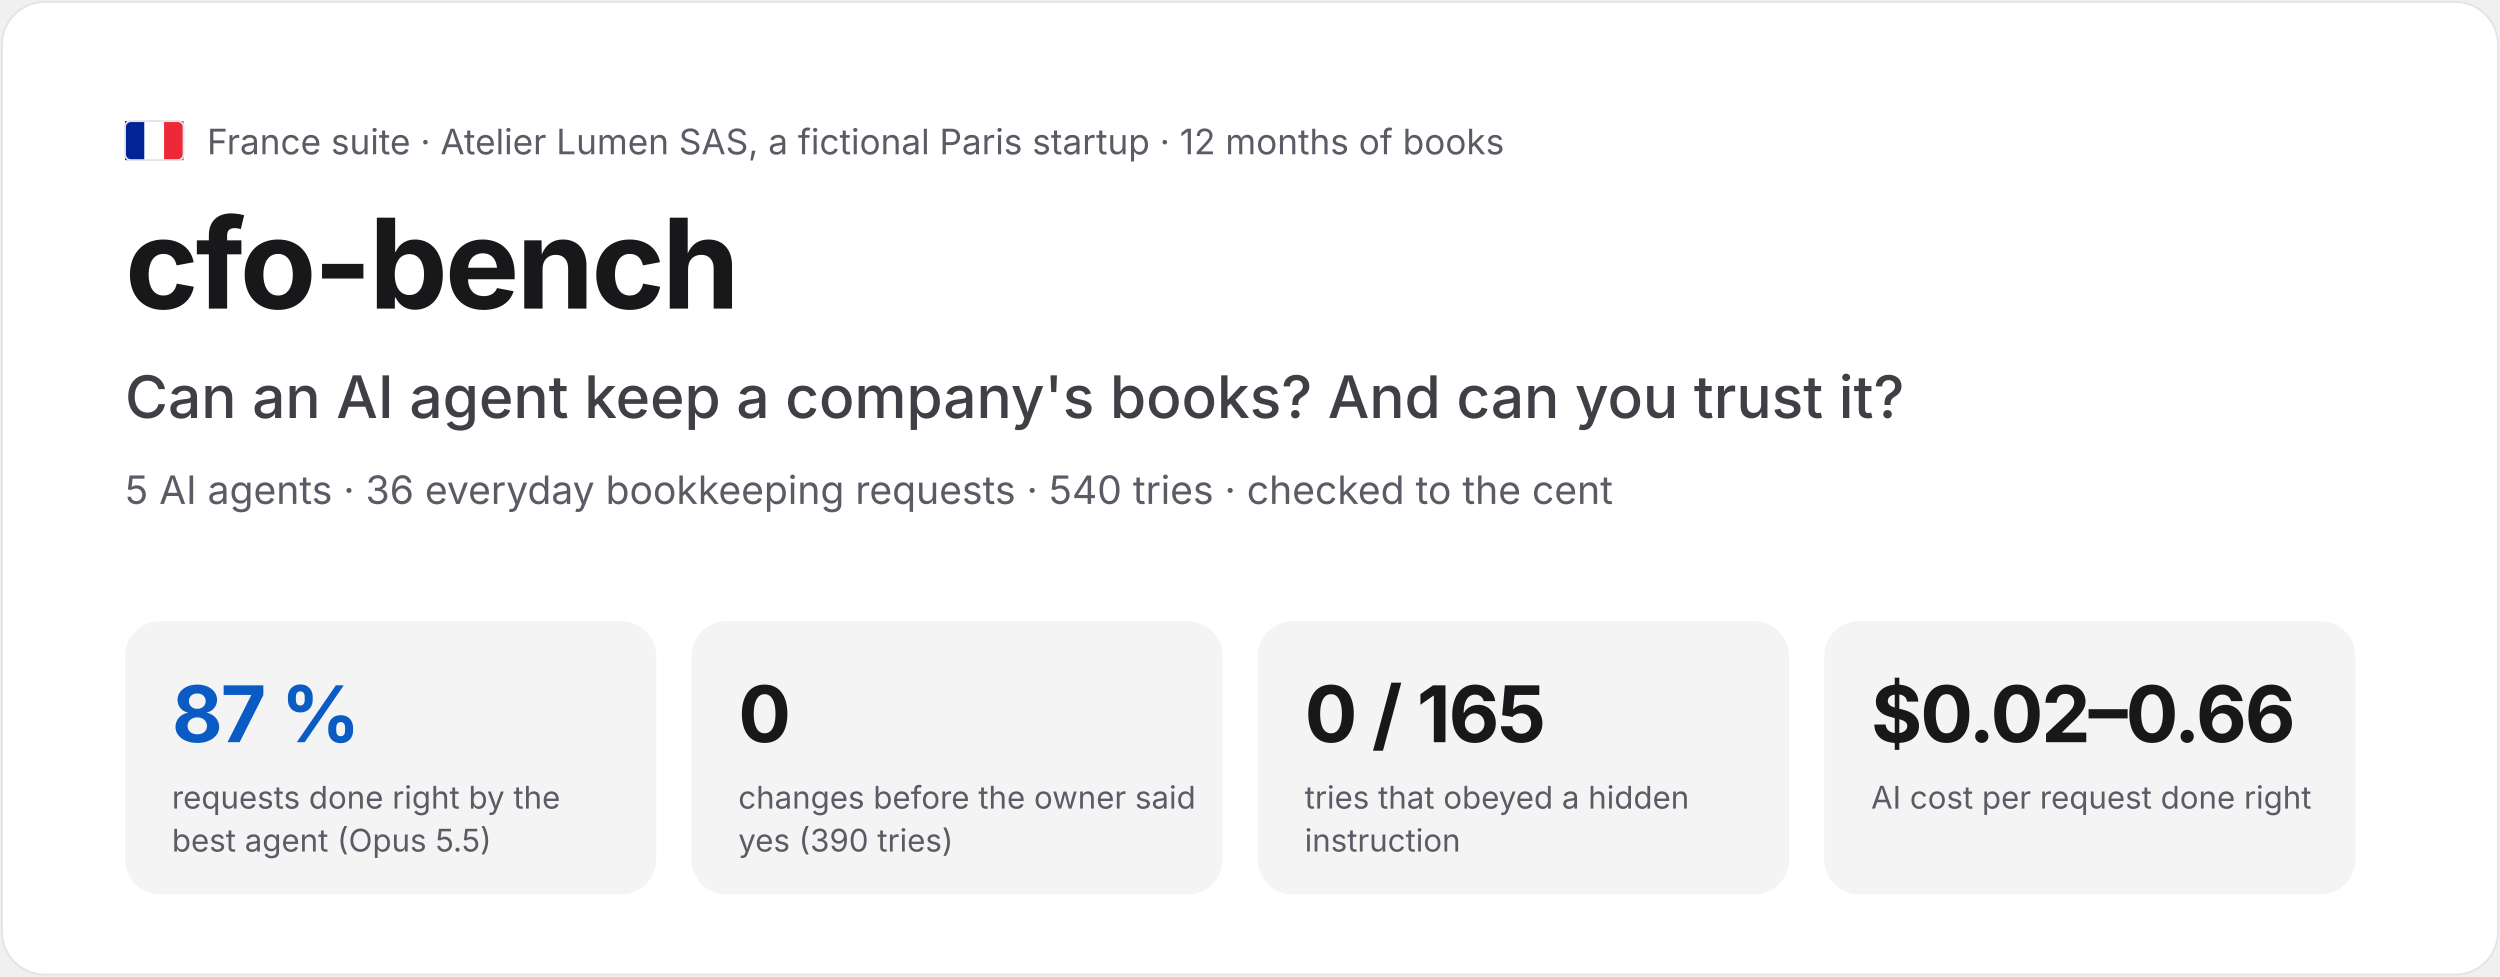
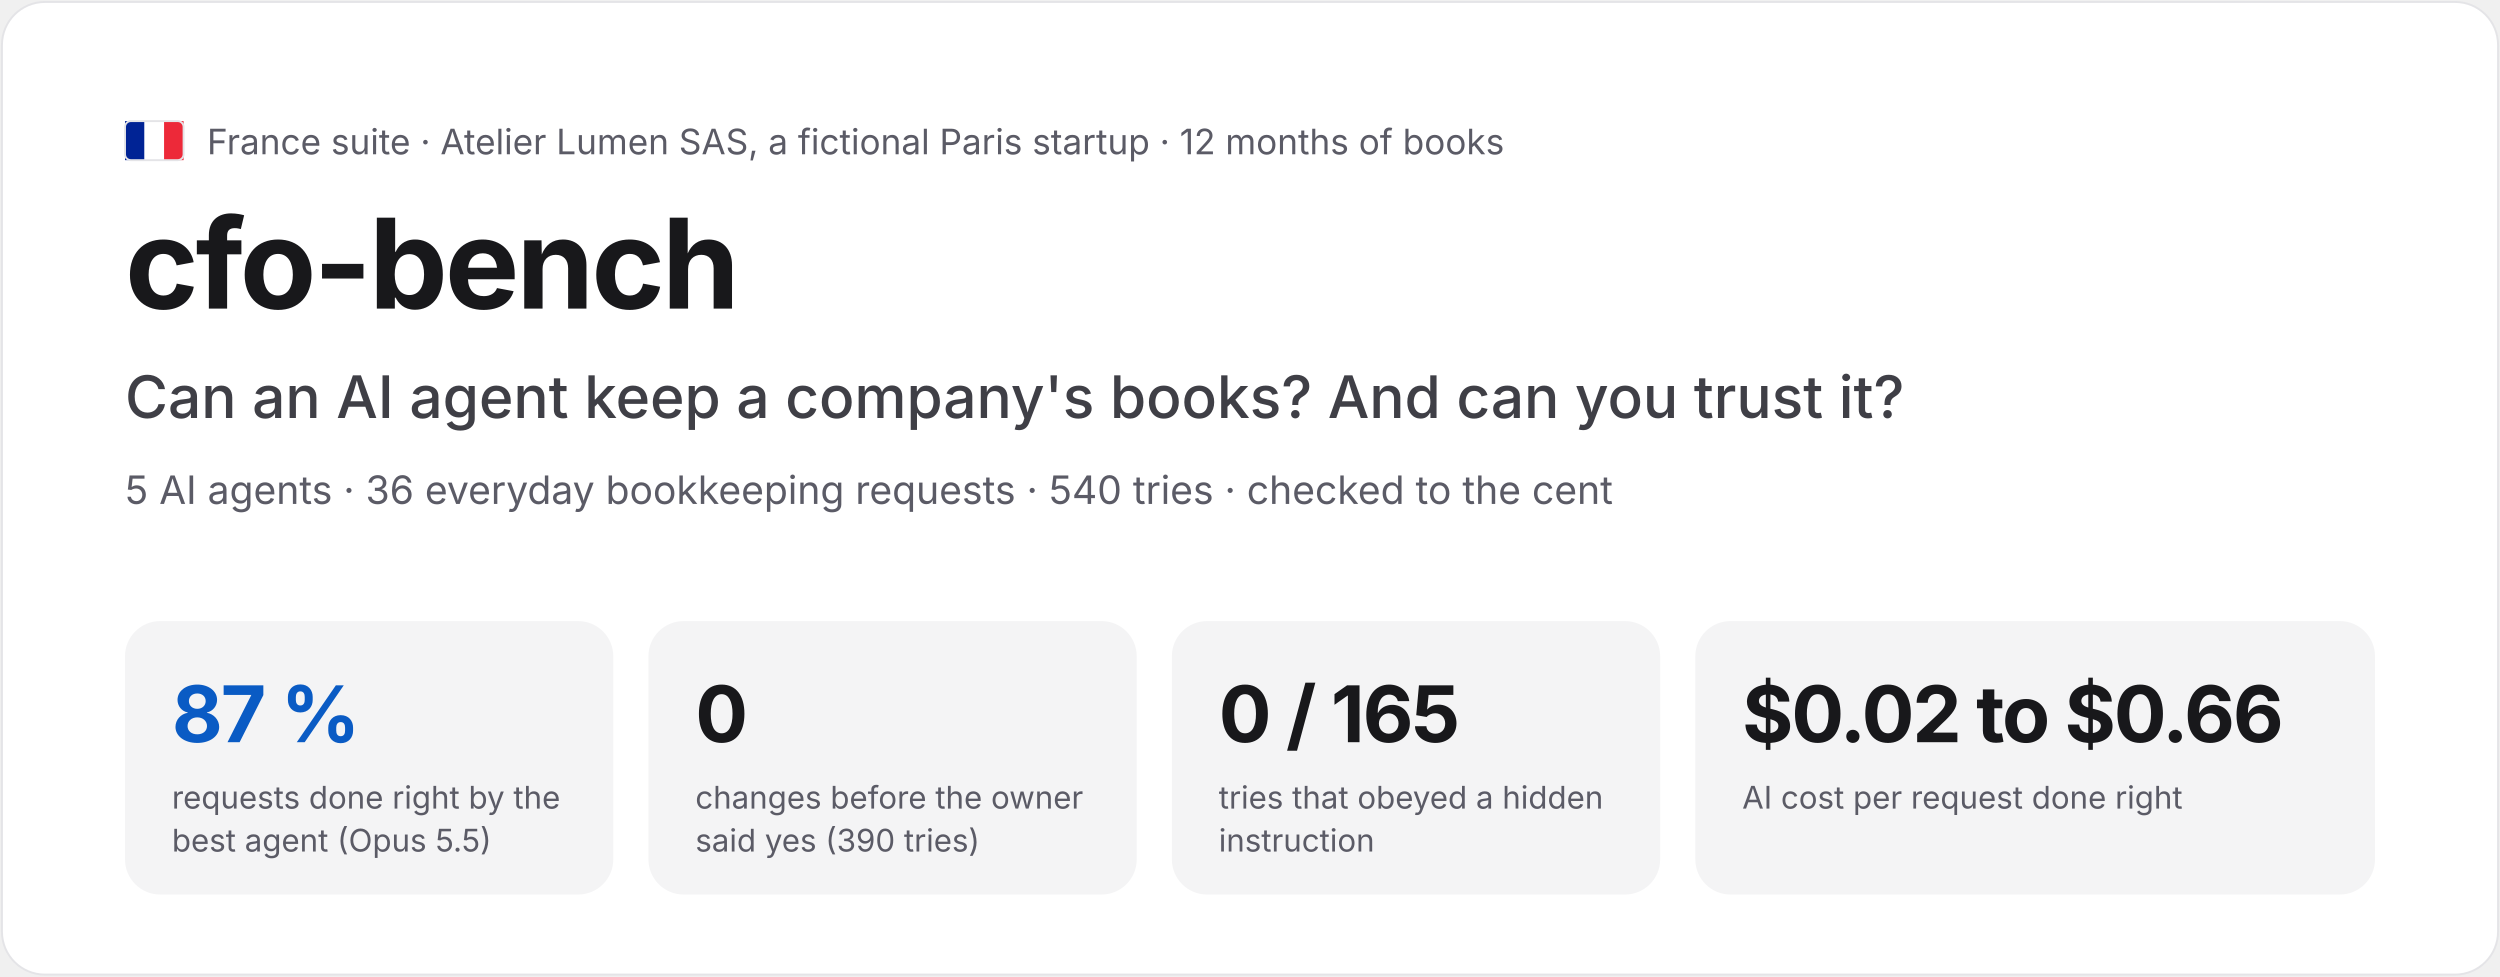
<svg xmlns="http://www.w3.org/2000/svg" width="1280" height="500" viewBox="0 0 1280 500" font-family="-apple-system, BlinkMacSystemFont, 'SF Pro Text', Inter, 'Segoe UI', system-ui, sans-serif" role="img" aria-label="cfo-bench: can an AI agent keep a company's books?">
  <rect x="1" y="1" width="1278" height="498" rx="22" fill="#ffffff" stroke="#e4e4e7" />
  <g>
    <rect x="64" y="62" width="10" height="20" fill="#002395" />
    <rect x="74" y="62" width="10" height="20" fill="#ffffff" />
    <rect x="84" y="62" width="10" height="20" fill="#ed2939" />
    <rect x="64" y="62" width="30" height="20" rx="3" fill="none" stroke="#e4e4e7" />
  </g>
  <text x="106" y="79" font-size="18" font-weight="400" fill="#5b5b66" text-anchor="start">France suite · Atelier Lumen SAS, a fictional Paris startup · 12 months of books</text>
  <text x="64" y="158" font-size="64" font-weight="700" fill="#18181b" text-anchor="start" letter-spacing="-1.5">cfo-bench</text>
  <text x="64" y="214" font-size="30" font-weight="500" fill="#3f3f46" text-anchor="start">Can an AI agent keep a company's books? And can you trust it?</text>
  <text x="64" y="258" font-size="20" font-weight="400" fill="#5b5b66" text-anchor="start">5 AI agents · 36 everyday bookkeeping requests · 540 tries · checked to the cent</text>
-   <rect x="64" y="318" width="272" height="140" rx="18" fill="#f4f4f5" />
+   <rect x="64" y="318" width="250" height="140" rx="18" fill="#f4f4f5" />
  <text x="88" y="380" font-size="40" font-weight="700" fill="#0a5bc4" text-anchor="start" letter-spacing="-1">87 %</text>
  <text x="88" y="414" font-size="16" font-weight="400" fill="#5b5b66" text-anchor="start">requests done right by the</text>
  <text x="88" y="436" font-size="16" font-weight="400" fill="#5b5b66" text-anchor="start">best agent (Opus 5.5)</text>
-   <rect x="354" y="318" width="272" height="140" rx="18" fill="#f4f4f5" />
-   <text x="378" y="380" font-size="40" font-weight="700" fill="#18181b" text-anchor="start" letter-spacing="-1">0</text>
-   <text x="378" y="414" font-size="16" font-weight="400" fill="#5b5b66" text-anchor="start">changes before the owner said</text>
-   <text x="378" y="436" font-size="16" font-weight="400" fill="#5b5b66" text-anchor="start">yes (390 tries)</text>
-   <rect x="644" y="318" width="272" height="140" rx="18" fill="#f4f4f5" />
-   <text x="668" y="380" font-size="40" font-weight="700" fill="#18181b" text-anchor="start" letter-spacing="-1">0 / 165</text>
-   <text x="668" y="414" font-size="16" font-weight="400" fill="#5b5b66" text-anchor="start">tries that obeyed a hidden</text>
-   <text x="668" y="436" font-size="16" font-weight="400" fill="#5b5b66" text-anchor="start">instruction</text>
-   <rect x="934" y="318" width="272" height="140" rx="18" fill="#f4f4f5" />
-   <text x="958" y="380" font-size="40" font-weight="700" fill="#18181b" text-anchor="start" letter-spacing="-1">$0.02–0.66</text>
-   <text x="958" y="414" font-size="16" font-weight="400" fill="#5b5b66" text-anchor="start">AI cost per request done right</text>
+   <rect x="332" y="318" width="250" height="140" rx="18" fill="#f4f4f5" />
+   <text x="356" y="380" font-size="40" font-weight="700" fill="#18181b" text-anchor="start" letter-spacing="-1">0</text>
+   <text x="356" y="414" font-size="16" font-weight="400" fill="#5b5b66" text-anchor="start">changes before the owner</text>
+   <text x="356" y="436" font-size="16" font-weight="400" fill="#5b5b66" text-anchor="start">said yes (390 tries)</text>
+   <rect x="600" y="318" width="250" height="140" rx="18" fill="#f4f4f5" />
+   <text x="624" y="380" font-size="40" font-weight="700" fill="#18181b" text-anchor="start" letter-spacing="-1">0 / 165</text>
+   <text x="624" y="414" font-size="16" font-weight="400" fill="#5b5b66" text-anchor="start">tries that obeyed a hidden</text>
+   <text x="624" y="436" font-size="16" font-weight="400" fill="#5b5b66" text-anchor="start">instruction</text>
+   <rect x="868" y="318" width="348" height="140" rx="18" fill="#f4f4f5" />
+   <text x="892" y="380" font-size="40" font-weight="700" fill="#18181b" text-anchor="start" letter-spacing="-1">$0.02 to $0.66</text>
+   <text x="892" y="414" font-size="16" font-weight="400" fill="#5b5b66" text-anchor="start">AI cost per request done right</text>
</svg>
